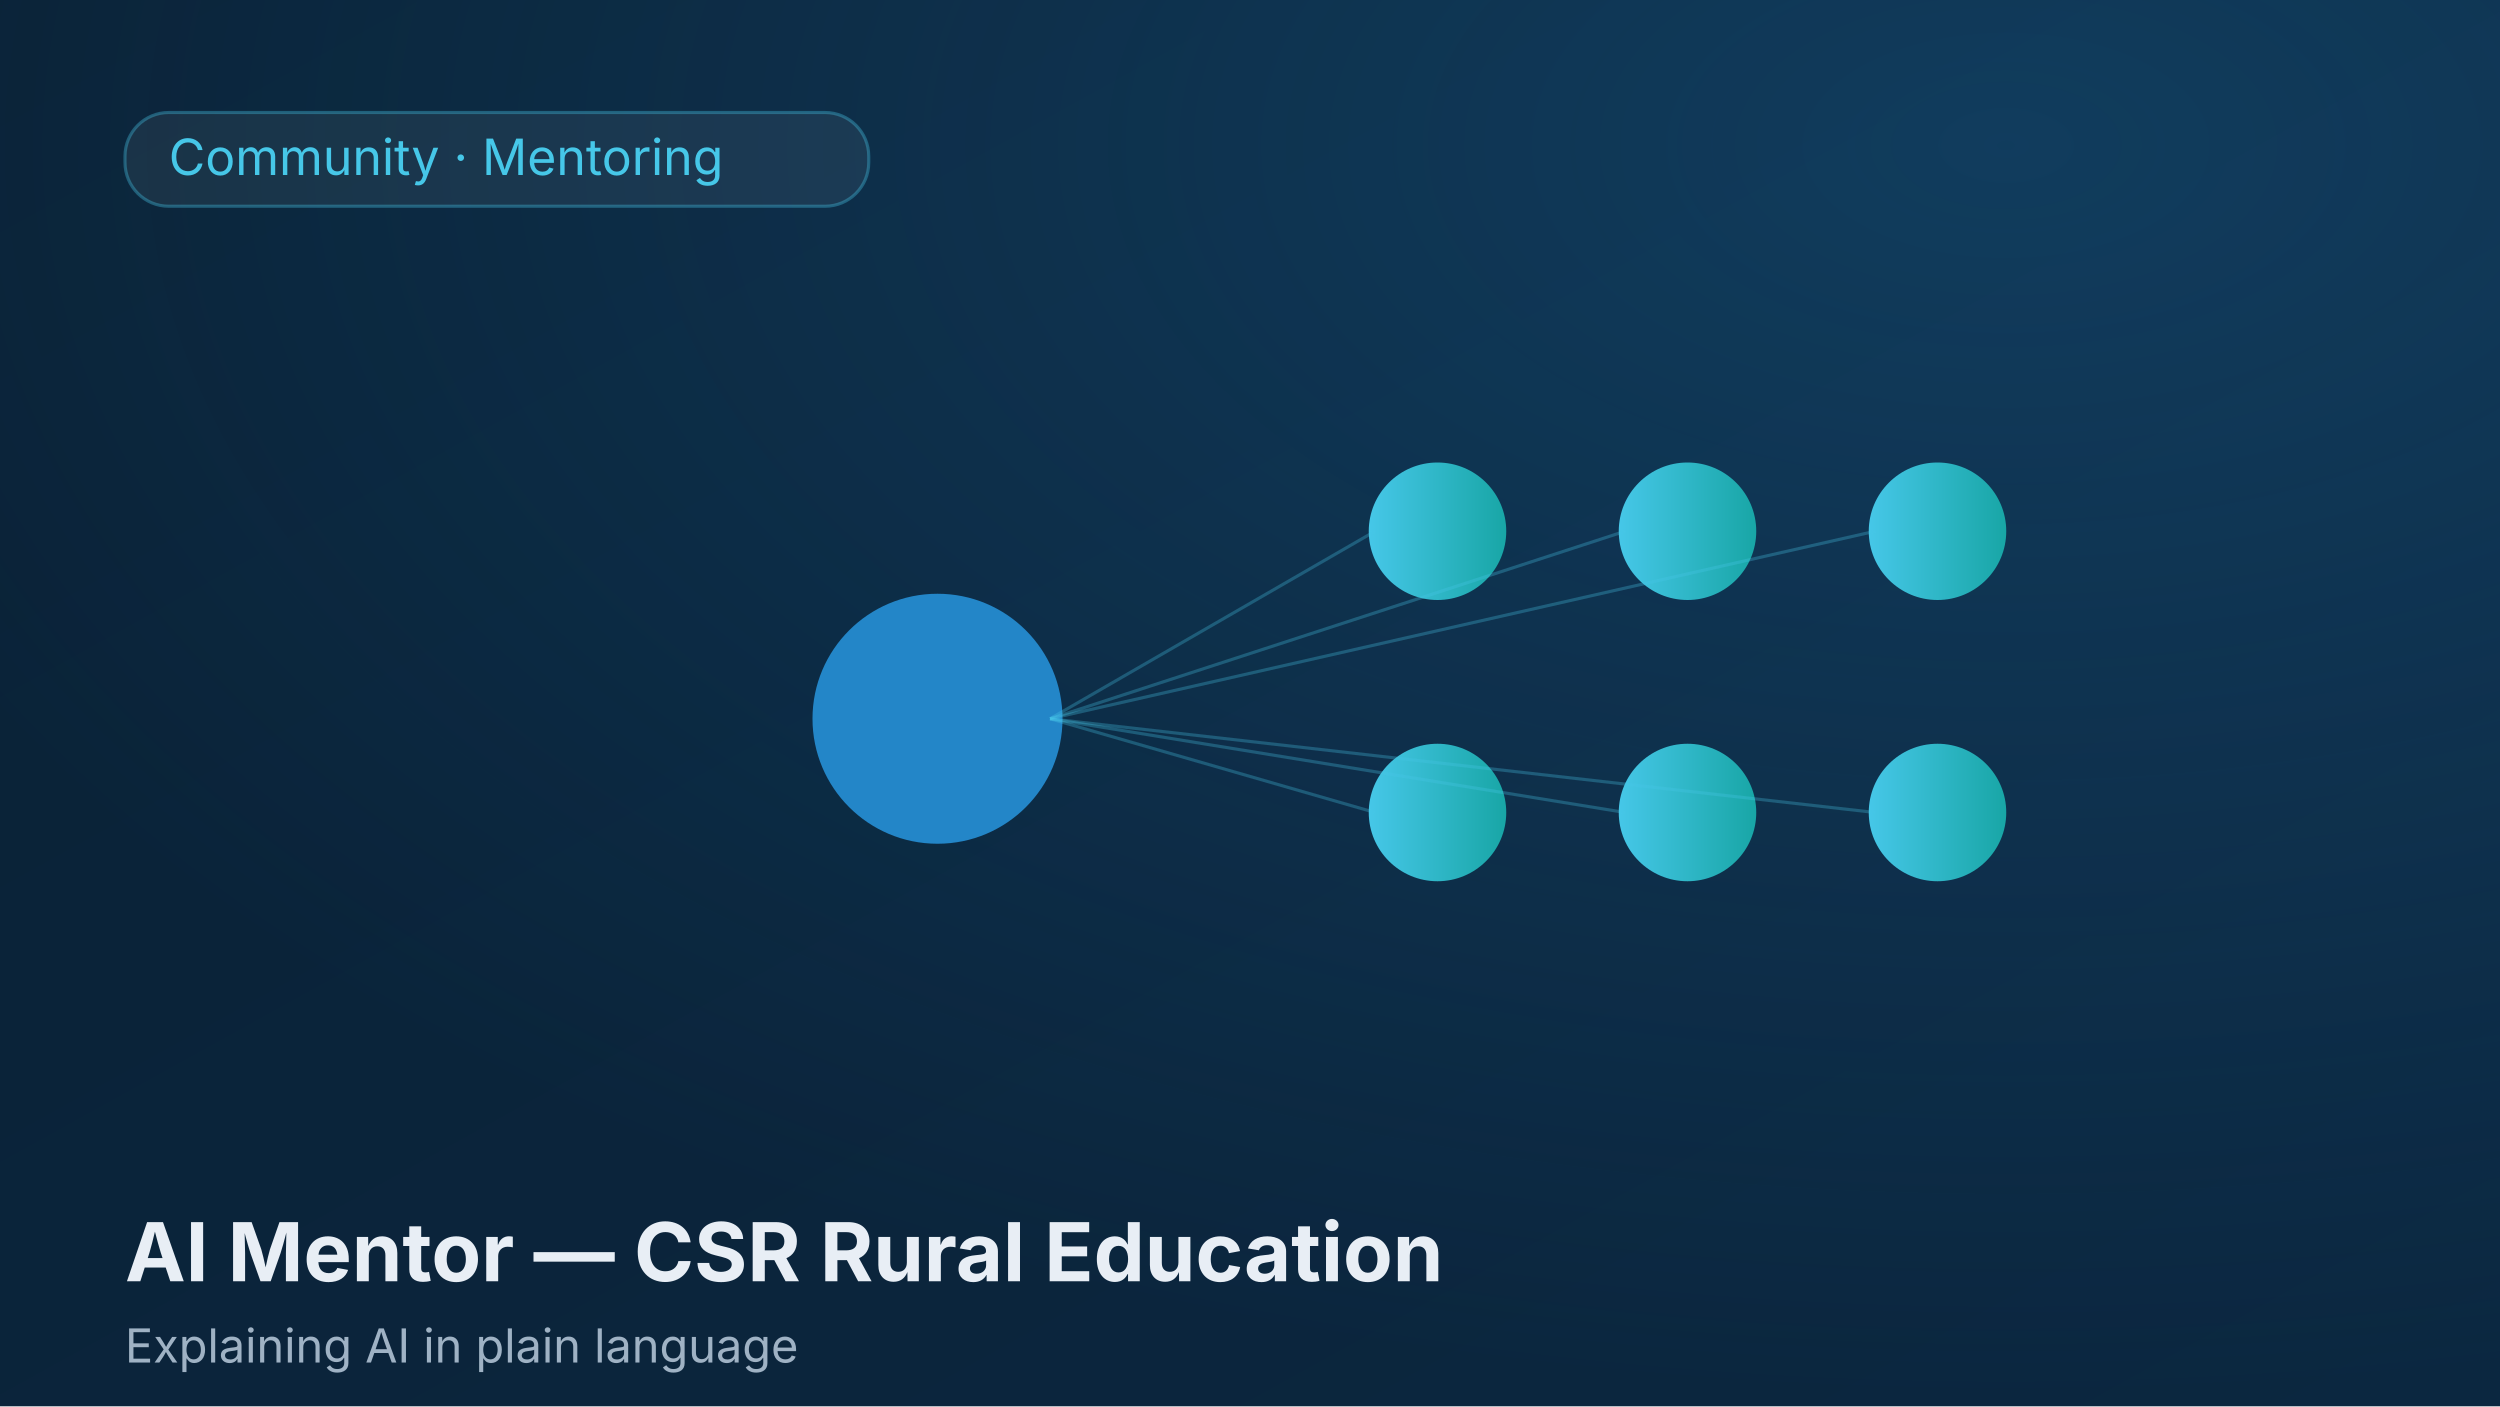
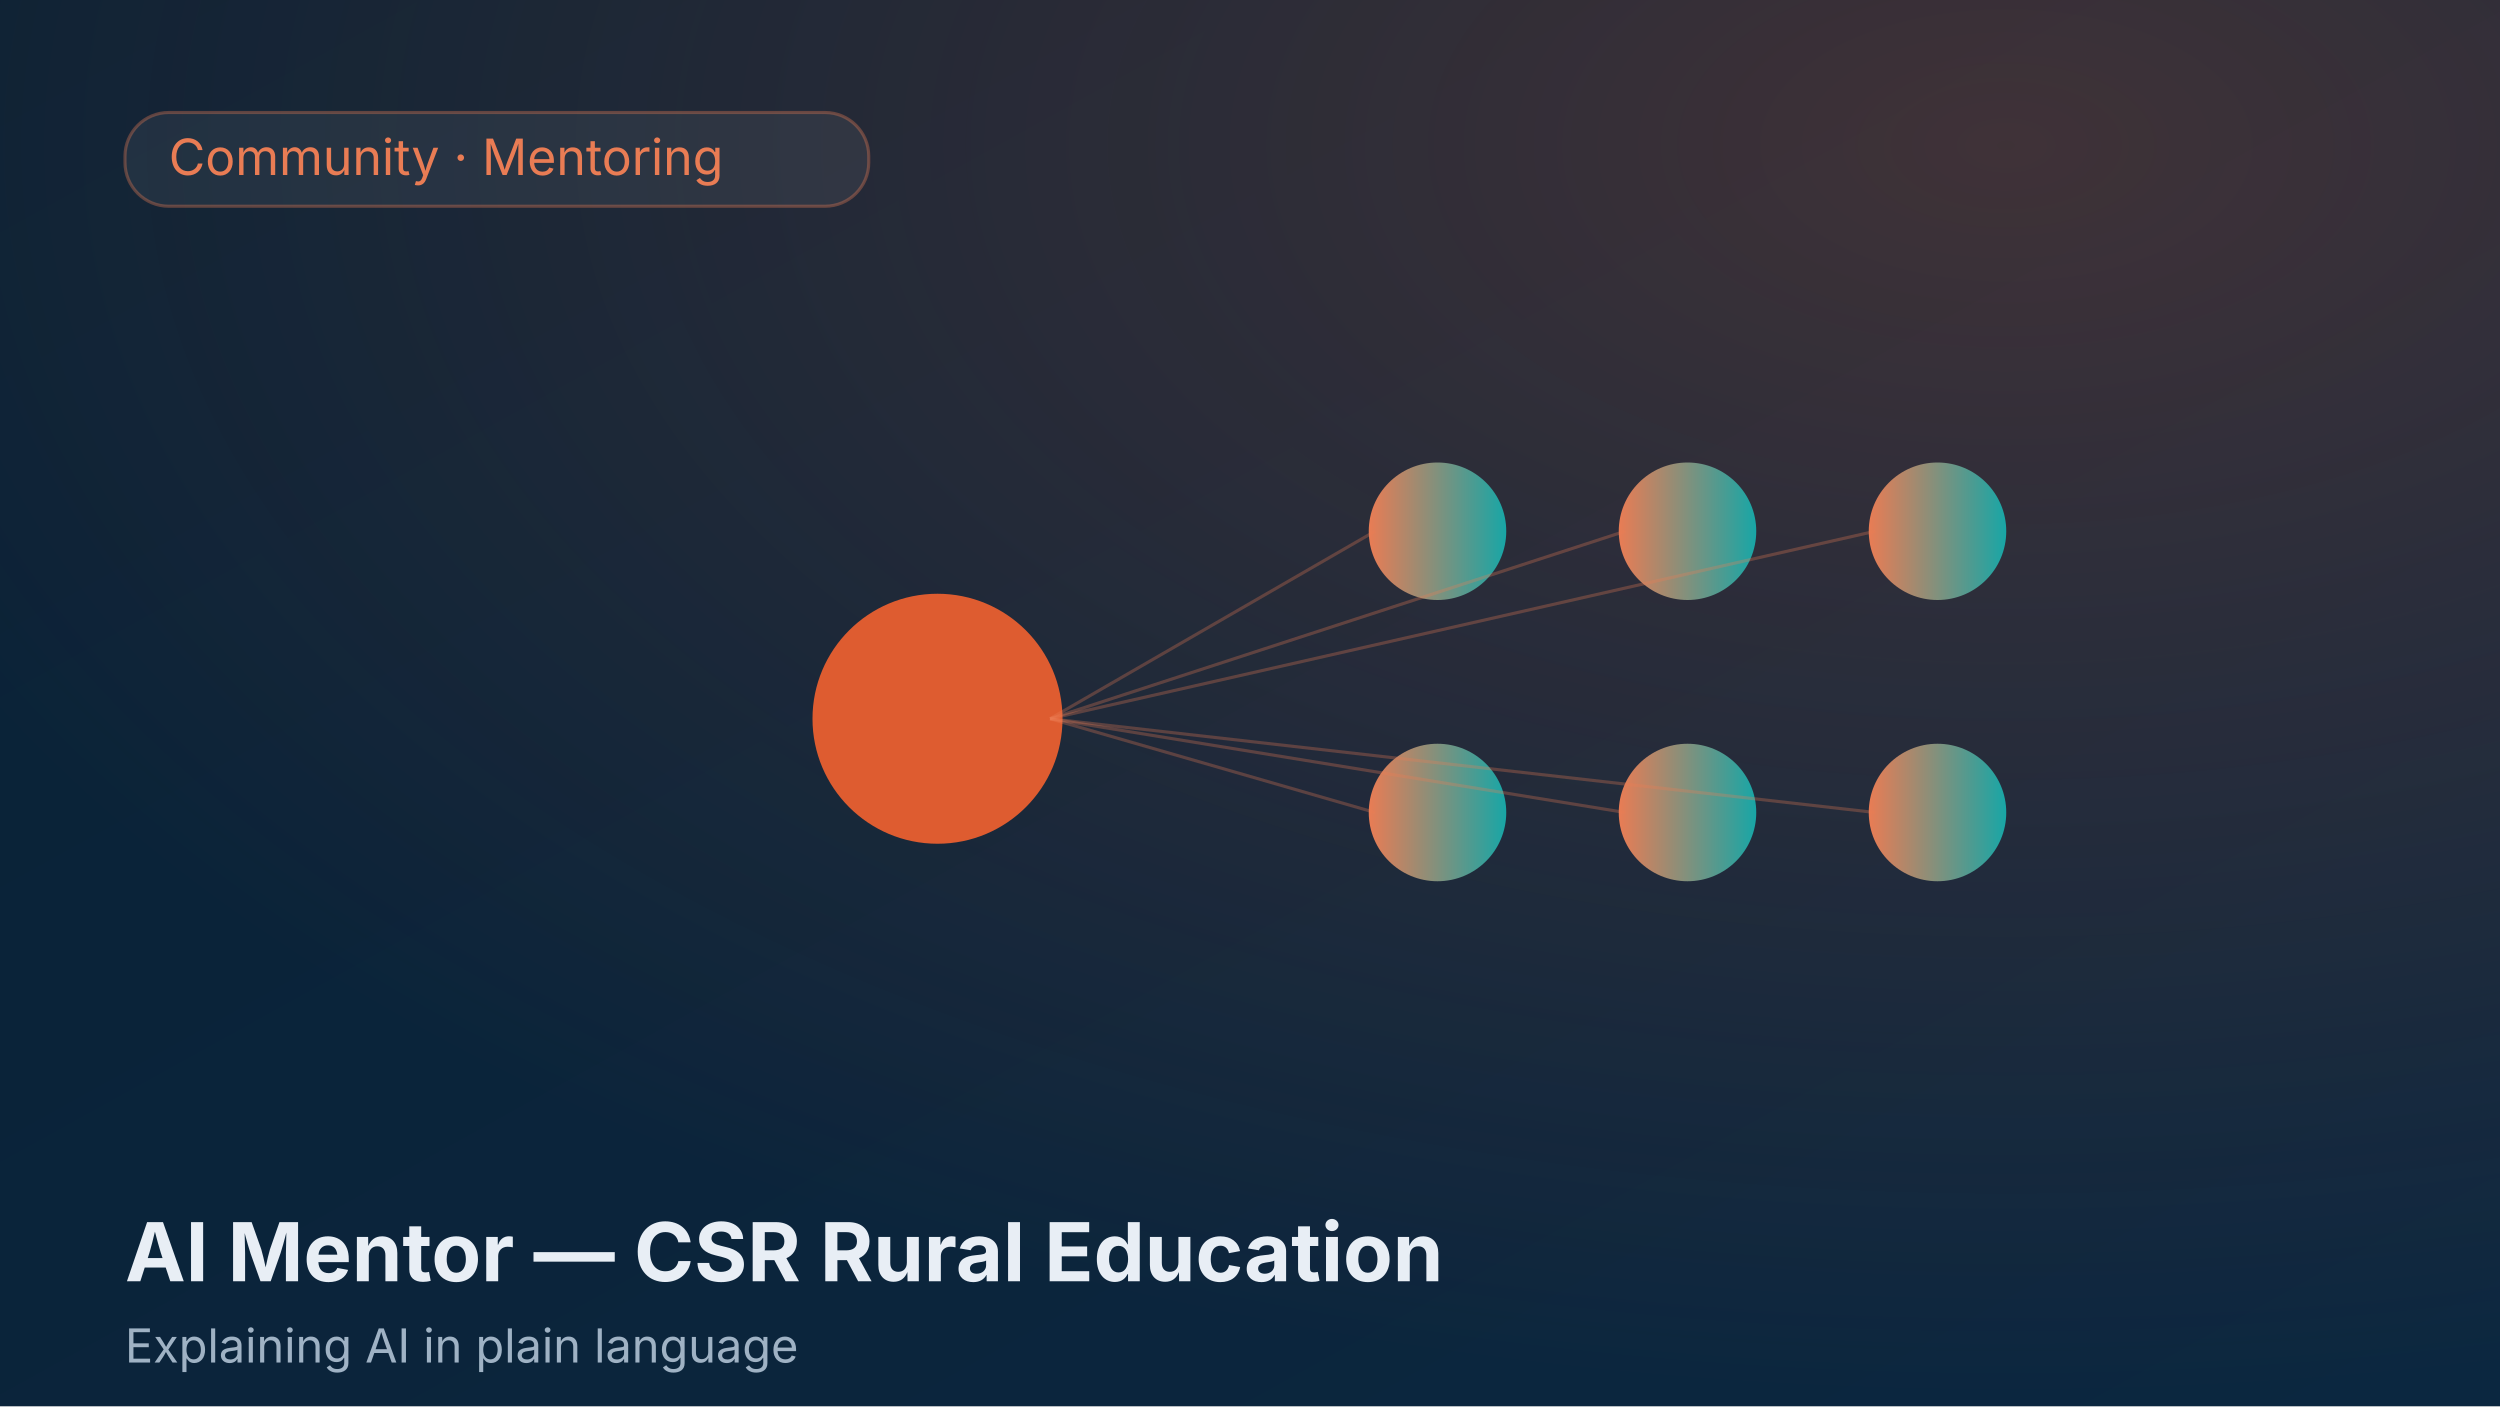
<svg xmlns="http://www.w3.org/2000/svg" viewBox="0 0 800 450" width="800" height="450" role="img" aria-label="AI mentor">
  <defs>
    <linearGradient id="bg" x1="0" y1="0" x2="1" y2="1">
      <stop offset="0" stop-color="#0a2135" />
      <stop offset="1" stop-color="#0b2740" />
    </linearGradient>
    <linearGradient id="ac" x1="0" y1="0" x2="1" y2="0">
-       <stop offset="0" stop-color="#46c7e8" />
+       <stop offset="0" stop-color="#e97c54" />
      <stop offset="1" stop-color="#18a6a6" />
    </linearGradient>
    <radialGradient id="glow" cx="0.8" cy="0.1" r="0.9">
-       <stop offset="0" stop-color="#2386c8" stop-opacity="0.25" />
-       <stop offset="1" stop-color="#2386c8" stop-opacity="0" />
+       <stop offset="0" stop-color="#de5c30" stop-opacity="0.25" />
+       <stop offset="1" stop-color="#de5c30" stop-opacity="0" />
    </radialGradient>
  </defs>
  <rect width="800" height="450" fill="url(#bg)" />
  <rect width="800" height="450" fill="url(#glow)" />
-   <rect x="40" y="36" rx="14" ry="14" width="238" height="30" fill="#ffffff" fill-opacity="0.06" stroke="#46c7e8" stroke-opacity="0.35" />
-   <text x="54" y="56" font-family="Inter,Arial" font-size="16" fill="#46c7e8">Community · Mentoring</text>
-   <circle cx="300" cy="230" r="40" fill="#2386c8" />
+   <rect x="40" y="36" rx="14" ry="14" width="238" height="30" fill="#ffffff" fill-opacity="0.06" stroke="#e97c54" stroke-opacity="0.35" />
+   <text x="54" y="56" font-family="Inter,Arial" font-size="16" fill="#e97c54">Community · Mentoring</text>
+   <circle cx="300" cy="230" r="40" fill="#de5c30" />
  <circle cx="460" cy="170" r="22" fill="url(#ac)" />
-   <line x1="336" y1="230" x2="440" y2="170" stroke="#46c7e8" stroke-opacity="0.3" />
+   <line x1="336" y1="230" x2="440" y2="170" stroke="#e97c54" stroke-opacity="0.3" />
  <circle cx="540" cy="170" r="22" fill="url(#ac)" />
-   <line x1="336" y1="230" x2="520" y2="170" stroke="#46c7e8" stroke-opacity="0.3" />
+   <line x1="336" y1="230" x2="520" y2="170" stroke="#e97c54" stroke-opacity="0.3" />
  <circle cx="620" cy="170" r="22" fill="url(#ac)" />
-   <line x1="336" y1="230" x2="600" y2="170" stroke="#46c7e8" stroke-opacity="0.3" />
+   <line x1="336" y1="230" x2="600" y2="170" stroke="#e97c54" stroke-opacity="0.3" />
  <circle cx="460" cy="260" r="22" fill="url(#ac)" />
-   <line x1="336" y1="230" x2="440" y2="260" stroke="#46c7e8" stroke-opacity="0.3" />
+   <line x1="336" y1="230" x2="440" y2="260" stroke="#e97c54" stroke-opacity="0.3" />
  <circle cx="540" cy="260" r="22" fill="url(#ac)" />
-   <line x1="336" y1="230" x2="520" y2="260" stroke="#46c7e8" stroke-opacity="0.3" />
+   <line x1="336" y1="230" x2="520" y2="260" stroke="#e97c54" stroke-opacity="0.3" />
  <circle cx="620" cy="260" r="22" fill="url(#ac)" />
-   <line x1="336" y1="230" x2="600" y2="260" stroke="#46c7e8" stroke-opacity="0.3" />
+   <line x1="336" y1="230" x2="600" y2="260" stroke="#e97c54" stroke-opacity="0.3" />
  <text x="40" y="410" font-family="Inter,Arial" font-weight="700" font-size="26" fill="#e8eef5">AI Mentor — CSR Rural Education</text>
  <text x="40" y="436" font-family="Inter,Arial" font-size="15" fill="#9fb2c4">Explaining AI in plain language</text>
</svg>
